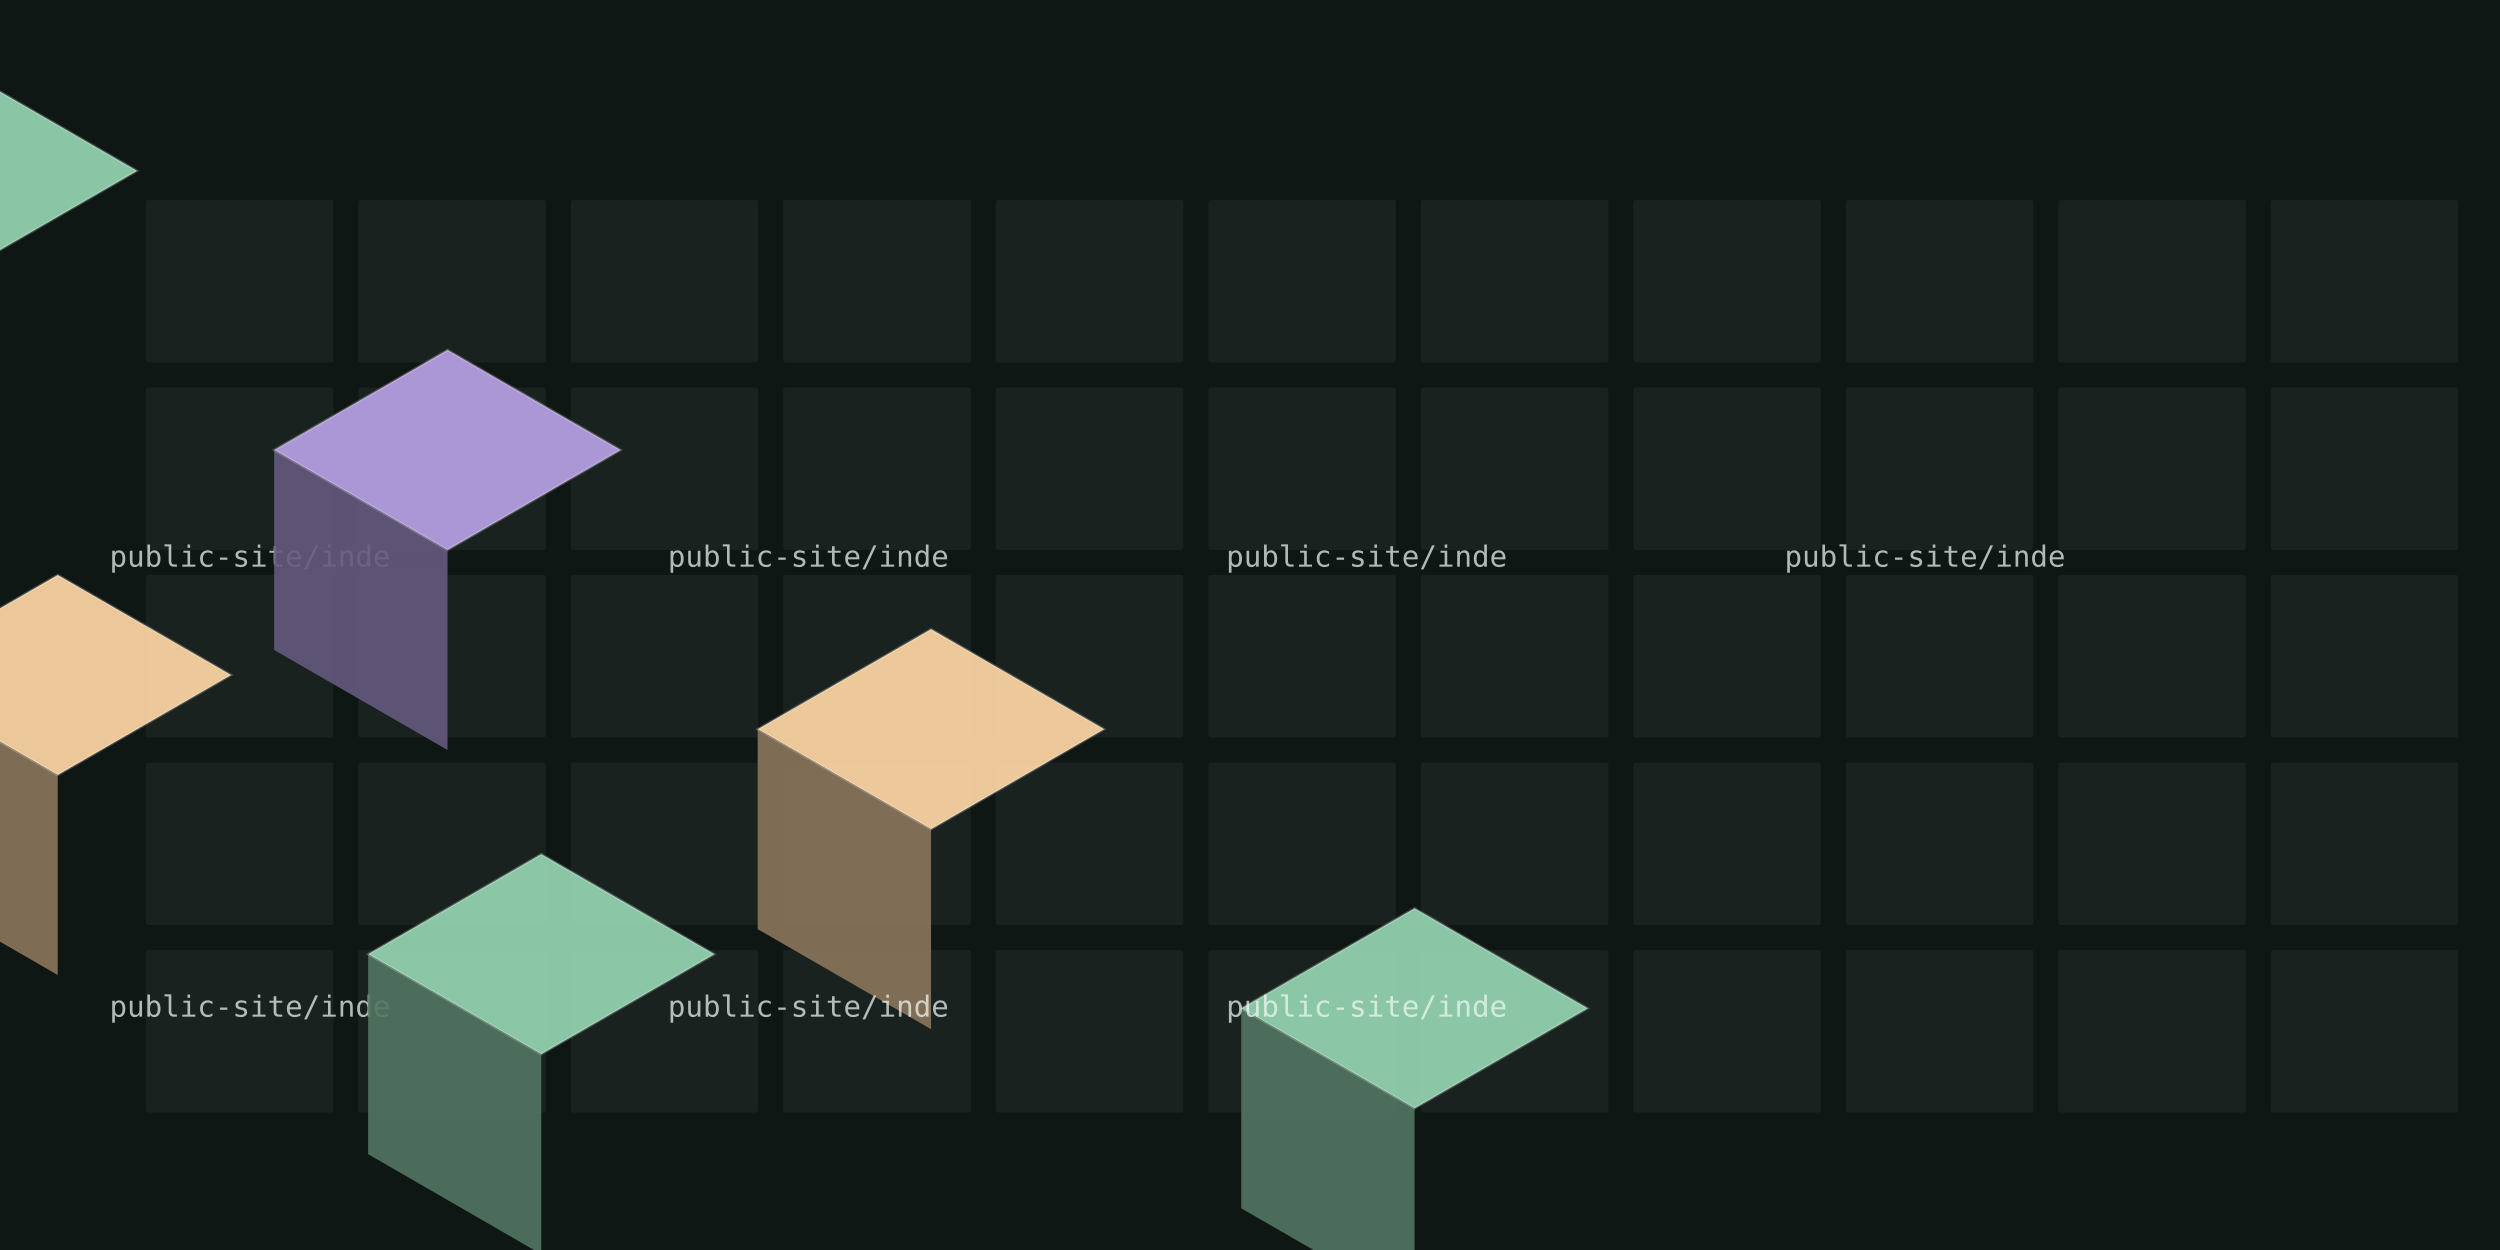
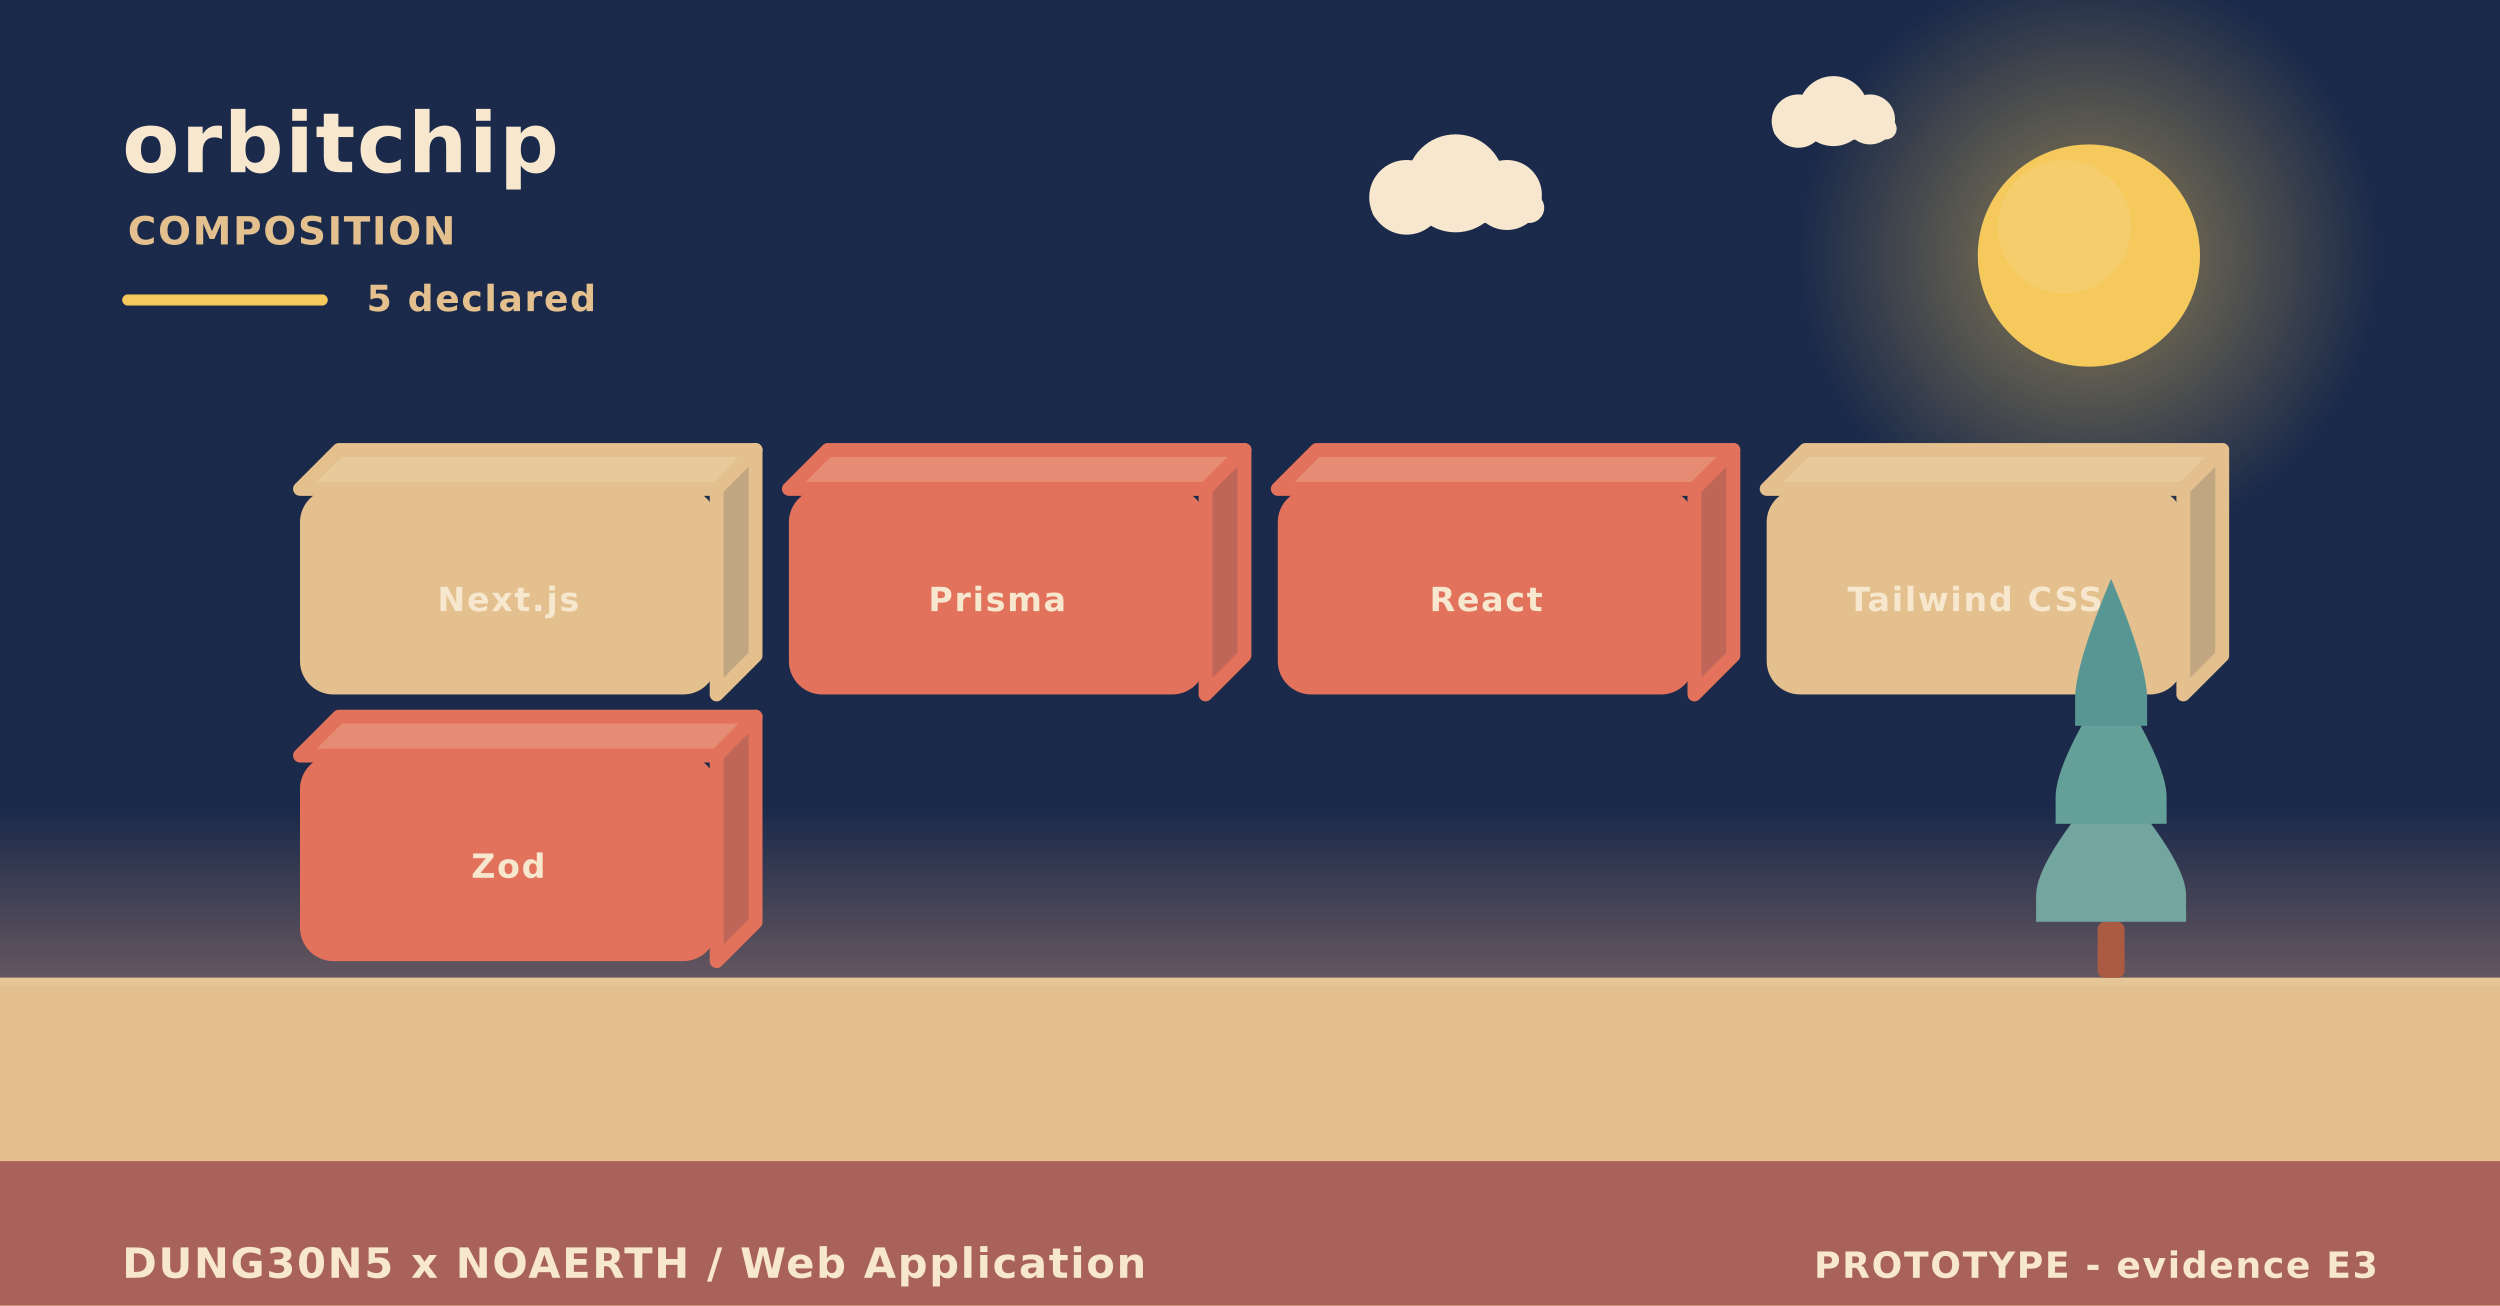
- <svg xmlns="http://www.w3.org/2000/svg" viewBox="0 0 1200 600" width="1200" height="600" role="img" aria-label="orbitchip component map">
-   <rect width="1200" height="600" fill="#0f1714" />
-   <defs>
-     <linearGradient id="gc" x1="0" y1="0" x2="1" y2="1">
-       <stop offset="0%" stop-color="#95d5b2" />
-       <stop offset="100%" stop-color="#b8a1e6" />
-     </linearGradient>
-   </defs>
-   <rect x="70.00" y="96.00" width="90.00" height="78.00" rx="1.20" fill="#f0f8f4" opacity="0.05" />
-   <rect x="172.00" y="96.00" width="90.00" height="78.00" rx="1.20" fill="#f0f8f4" opacity="0.05" />
-   <rect x="274.00" y="96.00" width="90.00" height="78.00" rx="1.20" fill="#f0f8f4" opacity="0.05" />
-   <rect x="376.00" y="96.00" width="90.00" height="78.00" rx="1.20" fill="#f0f8f4" opacity="0.05" />
-   <rect x="478.00" y="96.00" width="90.00" height="78.00" rx="1.20" fill="#f0f8f4" opacity="0.05" />
-   <rect x="580.00" y="96.00" width="90.00" height="78.00" rx="1.20" fill="#f0f8f4" opacity="0.05" />
-   <rect x="682.00" y="96.00" width="90.00" height="78.00" rx="1.20" fill="#f0f8f4" opacity="0.05" />
-   <rect x="784.00" y="96.00" width="90.00" height="78.00" rx="1.20" fill="#f0f8f4" opacity="0.05" />
-   <rect x="886.00" y="96.00" width="90.00" height="78.00" rx="1.20" fill="#f0f8f4" opacity="0.05" />
-   <rect x="988.00" y="96.00" width="90.00" height="78.00" rx="1.20" fill="#f0f8f4" opacity="0.05" />
-   <rect x="1090.00" y="96.00" width="90.00" height="78.00" rx="1.20" fill="#f0f8f4" opacity="0.05" />
-   <rect x="70.00" y="186.00" width="90.00" height="78.00" rx="1.20" fill="#f0f8f4" opacity="0.05" />
-   <rect x="172.00" y="186.00" width="90.00" height="78.00" rx="1.20" fill="#f0f8f4" opacity="0.05" />
-   <rect x="274.00" y="186.00" width="90.00" height="78.00" rx="1.20" fill="#f0f8f4" opacity="0.05" />
-   <rect x="376.00" y="186.00" width="90.00" height="78.00" rx="1.20" fill="#f0f8f4" opacity="0.05" />
-   <rect x="478.00" y="186.00" width="90.00" height="78.00" rx="1.20" fill="#f0f8f4" opacity="0.05" />
-   <rect x="580.00" y="186.00" width="90.00" height="78.00" rx="1.20" fill="#f0f8f4" opacity="0.05" />
-   <rect x="682.00" y="186.00" width="90.00" height="78.00" rx="1.20" fill="#f0f8f4" opacity="0.05" />
-   <rect x="784.00" y="186.00" width="90.00" height="78.00" rx="1.20" fill="#f0f8f4" opacity="0.05" />
-   <rect x="886.00" y="186.00" width="90.00" height="78.00" rx="1.20" fill="#f0f8f4" opacity="0.05" />
-   <rect x="988.00" y="186.00" width="90.00" height="78.00" rx="1.20" fill="#f0f8f4" opacity="0.05" />
-   <rect x="1090.00" y="186.00" width="90.00" height="78.00" rx="1.20" fill="#f0f8f4" opacity="0.05" />
-   <rect x="70.00" y="276.00" width="90.00" height="78.00" rx="1.20" fill="#f0f8f4" opacity="0.05" />
-   <rect x="172.00" y="276.00" width="90.00" height="78.00" rx="1.20" fill="#f0f8f4" opacity="0.05" />
-   <rect x="274.00" y="276.00" width="90.00" height="78.00" rx="1.20" fill="#f0f8f4" opacity="0.05" />
-   <rect x="376.00" y="276.00" width="90.00" height="78.00" rx="1.20" fill="#f0f8f4" opacity="0.05" />
-   <rect x="478.00" y="276.00" width="90.00" height="78.00" rx="1.20" fill="#f0f8f4" opacity="0.05" />
-   <rect x="580.00" y="276.00" width="90.00" height="78.00" rx="1.20" fill="#f0f8f4" opacity="0.05" />
-   <rect x="682.00" y="276.00" width="90.00" height="78.00" rx="1.20" fill="#f0f8f4" opacity="0.05" />
-   <rect x="784.00" y="276.00" width="90.00" height="78.00" rx="1.20" fill="#f0f8f4" opacity="0.05" />
-   <rect x="886.00" y="276.00" width="90.00" height="78.00" rx="1.20" fill="#f0f8f4" opacity="0.05" />
-   <rect x="988.00" y="276.00" width="90.00" height="78.00" rx="1.20" fill="#f0f8f4" opacity="0.05" />
-   <rect x="1090.00" y="276.00" width="90.00" height="78.00" rx="1.20" fill="#f0f8f4" opacity="0.05" />
-   <rect x="70.00" y="366.00" width="90.00" height="78.00" rx="1.20" fill="#f0f8f4" opacity="0.05" />
-   <rect x="172.00" y="366.00" width="90.00" height="78.00" rx="1.20" fill="#f0f8f4" opacity="0.05" />
-   <rect x="274.00" y="366.00" width="90.00" height="78.00" rx="1.20" fill="#f0f8f4" opacity="0.05" />
-   <rect x="376.00" y="366.00" width="90.00" height="78.00" rx="1.20" fill="#f0f8f4" opacity="0.05" />
-   <rect x="478.00" y="366.00" width="90.00" height="78.00" rx="1.20" fill="#f0f8f4" opacity="0.05" />
-   <rect x="580.00" y="366.00" width="90.00" height="78.00" rx="1.20" fill="#f0f8f4" opacity="0.05" />
-   <rect x="682.00" y="366.00" width="90.00" height="78.00" rx="1.20" fill="#f0f8f4" opacity="0.05" />
-   <rect x="784.00" y="366.00" width="90.00" height="78.00" rx="1.20" fill="#f0f8f4" opacity="0.05" />
-   <rect x="886.00" y="366.00" width="90.00" height="78.00" rx="1.20" fill="#f0f8f4" opacity="0.05" />
-   <rect x="988.00" y="366.00" width="90.00" height="78.00" rx="1.20" fill="#f0f8f4" opacity="0.05" />
-   <rect x="1090.00" y="366.00" width="90.00" height="78.00" rx="1.20" fill="#f0f8f4" opacity="0.05" />
-   <rect x="70.00" y="456.00" width="90.00" height="78.00" rx="1.20" fill="#f0f8f4" opacity="0.05" />
-   <rect x="172.00" y="456.00" width="90.00" height="78.00" rx="1.20" fill="#f0f8f4" opacity="0.05" />
-   <rect x="274.00" y="456.00" width="90.00" height="78.00" rx="1.20" fill="#f0f8f4" opacity="0.05" />
-   <rect x="376.00" y="456.00" width="90.00" height="78.00" rx="1.20" fill="#f0f8f4" opacity="0.05" />
-   <rect x="478.00" y="456.00" width="90.00" height="78.00" rx="1.20" fill="#f0f8f4" opacity="0.05" />
-   <rect x="580.00" y="456.00" width="90.00" height="78.00" rx="1.20" fill="#f0f8f4" opacity="0.05" />
-   <rect x="682.00" y="456.00" width="90.00" height="78.00" rx="1.20" fill="#f0f8f4" opacity="0.05" />
-   <rect x="784.00" y="456.00" width="90.00" height="78.00" rx="1.20" fill="#f0f8f4" opacity="0.05" />
-   <rect x="886.00" y="456.00" width="90.00" height="78.00" rx="1.20" fill="#f0f8f4" opacity="0.05" />
-   <rect x="988.00" y="456.00" width="90.00" height="78.00" rx="1.20" fill="#f0f8f4" opacity="0.05" />
-   <rect x="1090.00" y="456.00" width="90.00" height="78.00" rx="1.20" fill="#f0f8f4" opacity="0.05" />
-   <g transform="rotate(0 120 140)">
-     <polygon points="-17.3,34.0 65.8,82.0 -17.3,130.0 -100.5,82.0" fill="#95d5b2" opacity="0.92" />
-     <polygon points="-100.5,82.0 -17.3,130.0 -17.3,226.0 -100.5,178.0" fill="#527562" opacity="0.9" />
-     <polygon points="-17.3,34.0 65.8,82.0 -17.3,130.0 -100.5,82.0" fill="none" stroke="rgba(255,255,255,0.220)" stroke-width="1.2" />
-     <animateTransform attributeName="transform" type="rotate" values="-32.0 0.00 0.00 0.0 0.00 0.00" dur="5.7s" begin="0.0s" repeatCount="indefinite" />
+ <svg xmlns="http://www.w3.org/2000/svg" width="900" height="470" viewBox="0 0 900 470" role="img" aria-label="orbitchip - how it is composed">
+   <linearGradient id="skyc" x1="0" y1="0" x2="0" y2="1">
+     <stop offset="0" stop-color="#1b2a4a" />
+     <stop offset="0.62" stop-color="#1b2a4a" />
+     <stop offset="1" stop-color="#f3ad8a" />
+   </linearGradient>
+   <rect width="900" height="470" fill="url(#skyc)" />
+   <radialGradient id="sunc">
+     <stop offset="0.35" stop-color="#f5c95c" stop-opacity="0.34" />
+     <stop offset="1" stop-color="#f5c95c" stop-opacity="0" />
+   </radialGradient>
+   <circle cx="752" cy="92" r="104" fill="url(#sunc)" />
+   <circle cx="752" cy="92" r="40" fill="#f5c95c" />
+   <circle cx="743.2" cy="81.6" r="24" fill="#f5d27e" opacity="0.5" />
+   <g>
+     <circle cx="524" cy="66" r="17.64" fill="#f6e7ce" />
+     <circle cx="506.36" cy="71.04" r="13.44" fill="#f6e7ce" />
+     <circle cx="542.48" cy="70.2" r="12.6" fill="#f6e7ce" />
+     <rect x="493.76" y="69.36" width="62.16" height="10.92" rx="5.46" fill="#f6e7ce" />
+     <animateTransform attributeName="transform" type="translate" values="0 0;24 0;0 0" dur="36s" begin="0s" repeatCount="indefinite" />
  </g>
-   <text x="120" y="272" font-family="ui-monospace,Menlo,monospace" font-size="14" fill="rgba(240,248,244,0.720)" text-anchor="middle">public-site/inde</text>
-   <g transform="rotate(0 388 140)">
-     <polygon points="214.8,168.0 297.9,216.0 214.8,264.0 131.6,216.0" fill="#b8a1e6" opacity="0.92" />
-     <polygon points="131.6,216.0 214.8,264.0 214.8,360.0 131.6,312.0" fill="#65597e" opacity="0.9" />
-     <polygon points="214.8,168.0 297.9,216.0 214.8,264.0 131.6,216.0" fill="none" stroke="rgba(255,255,255,0.220)" stroke-width="1.2" />
-     <animateTransform attributeName="transform" type="rotate" values="-32.0 0.00 0.00 0.0 0.00 0.00" dur="5.7s" begin="0.4s" repeatCount="indefinite" />
+   <g>
+     <circle cx="660" cy="40" r="12.6" fill="#f6e7ce" />
+     <circle cx="647.4" cy="43.6" r="9.6" fill="#f6e7ce" />
+     <circle cx="673.2" cy="43" r="9" fill="#f6e7ce" />
+     <rect x="638.4" y="42.4" width="44.4" height="7.8" rx="3.9" fill="#f6e7ce" />
+     <animateTransform attributeName="transform" type="translate" values="0 0;-18 0;0 0" dur="46s" begin="3s" repeatCount="indefinite" />
  </g>
-   <text x="388" y="272" font-family="ui-monospace,Menlo,monospace" font-size="14" fill="rgba(240,248,244,0.720)" text-anchor="middle">public-site/inde</text>
-   <g transform="rotate(0 656 140)">
-     <polygon points="446.9,302.0 530.0,350.0 446.9,398.0 363.7,350.0" fill="#ffd6a5" opacity="0.92" />
-     <polygon points="363.7,350.0 446.9,398.0 446.9,494.0 363.7,446.0" fill="#8c765b" opacity="0.9" />
-     <polygon points="446.9,302.0 530.0,350.0 446.9,398.0 363.7,350.0" fill="none" stroke="rgba(255,255,255,0.220)" stroke-width="1.2" />
-     <animateTransform attributeName="transform" type="rotate" values="-32.0 0.00 0.00 0.0 0.00 0.00" dur="5.7s" begin="0.8s" repeatCount="indefinite" />
+   <rect x="0" y="352" width="900" height="118" fill="#e3c08d" />
+   <rect x="0" y="352" width="900" height="3" fill="#e6c596" />
+   <text x="44" y="62" font-family="Verdana,DejaVu Sans,sans-serif" font-size="30" font-weight="700" letter-spacing="0.6" fill="#f6e7ce" text-anchor="start">orbitchip</text>
+   <text x="46" y="88" font-family="Verdana,DejaVu Sans,sans-serif" font-size="14" font-weight="700" letter-spacing="0.6" fill="#e3c08d" text-anchor="start">COMPOSITION</text>
+   <rect x="44" y="106" width="74" height="4" rx="2" fill="#f5c95c" />
+   <text x="132" y="112" font-family="Verdana,DejaVu Sans,sans-serif" font-size="13" font-weight="700" letter-spacing="0.6" fill="#e3c08d" text-anchor="start">5 declared</text>
+   <g>
+     <path d="M108,176 L258,176 L272,162 L122,162 Z" fill="#e7c99b" stroke="#e3c08d" stroke-width="5" stroke-linejoin="round" />
+     <path d="M258,176 L272,162 L272,236 L258,250 Z" fill="#c1a682" stroke="#e3c08d" stroke-width="5" stroke-linejoin="round" />
+     <rect x="108" y="176" width="150" height="74" rx="12" fill="#e3c08d" />
+     <animateTransform attributeName="transform" type="translate" values="0 10;0 0" dur="0.75s" begin="0s" fill="freeze" />
  </g>
-   <text x="656" y="272" font-family="ui-monospace,Menlo,monospace" font-size="14" fill="rgba(240,248,244,0.720)" text-anchor="middle">public-site/inde</text>
-   <g transform="rotate(0 924 140)">
-     <polygon points="679.0,436.0 762.1,484.0 679.0,532.0 595.8,484.0" fill="#95d5b2" opacity="0.92" />
-     <polygon points="595.8,484.0 679.0,532.0 679.0,628.0 595.8,580.0" fill="#527562" opacity="0.9" />
-     <polygon points="679.0,436.0 762.1,484.0 679.0,532.0 595.8,484.0" fill="none" stroke="rgba(255,255,255,0.220)" stroke-width="1.2" />
-     <animateTransform attributeName="transform" type="rotate" values="-32.0 0.00 0.00 0.0 0.00 0.00" dur="5.7s" begin="1.2s" repeatCount="indefinite" />
+   <text x="183" y="220" font-family="Verdana,DejaVu Sans,sans-serif" font-size="12" font-weight="700" letter-spacing="0.6" fill="#f6e7ce" text-anchor="middle">Next.js</text>
+   <g>
+     <path d="M284,176 L434,176 L448,162 L298,162 Z" fill="#e68c74" stroke="#e2725b" stroke-width="5" stroke-linejoin="round" />
+     <path d="M434,176 L448,162 L448,236 L434,250 Z" fill="#c06658" stroke="#e2725b" stroke-width="5" stroke-linejoin="round" />
+     <rect x="284" y="176" width="150" height="74" rx="12" fill="#e2725b" />
+     <animateTransform attributeName="transform" type="translate" values="0 10;0 0" dur="0.75s" begin="0.16s" fill="freeze" />
  </g>
-   <text x="924" y="272" font-family="ui-monospace,Menlo,monospace" font-size="14" fill="rgba(240,248,244,0.720)" text-anchor="middle">public-site/inde</text>
-   <g transform="rotate(0 120 356)">
-     <polygon points="-204.4,142.0 -121.2,190.0 -204.4,238.0 -287.5,190.0" fill="#b8a1e6" opacity="0.92" />
-     <polygon points="-287.5,190.0 -204.4,238.0 -204.4,334.0 -287.5,286.0" fill="#65597e" opacity="0.9" />
-     <polygon points="-204.4,142.0 -121.2,190.0 -204.4,238.0 -287.5,190.0" fill="none" stroke="rgba(255,255,255,0.220)" stroke-width="1.2" />
-     <animateTransform attributeName="transform" type="rotate" values="-32.0 0.00 0.00 0.0 0.00 0.00" dur="5.7s" begin="1.6s" repeatCount="indefinite" />
+   <text x="359" y="220" font-family="Verdana,DejaVu Sans,sans-serif" font-size="12" font-weight="700" letter-spacing="0.6" fill="#f6e7ce" text-anchor="middle">Prisma</text>
+   <g>
+     <path d="M460,176 L610,176 L624,162 L474,162 Z" fill="#e68c74" stroke="#e2725b" stroke-width="5" stroke-linejoin="round" />
+     <path d="M610,176 L624,162 L624,236 L610,250 Z" fill="#c06658" stroke="#e2725b" stroke-width="5" stroke-linejoin="round" />
+     <rect x="460" y="176" width="150" height="74" rx="12" fill="#e2725b" />
+     <animateTransform attributeName="transform" type="translate" values="0 10;0 0" dur="0.75s" begin="0.32s" fill="freeze" />
  </g>
-   <text x="120" y="488" font-family="ui-monospace,Menlo,monospace" font-size="14" fill="rgba(240,248,244,0.720)" text-anchor="middle">public-site/inde</text>
-   <g transform="rotate(0 388 356)">
-     <polygon points="27.7,276.0 110.9,324.0 27.7,372.0 -55.4,324.0" fill="#ffd6a5" opacity="0.92" />
-     <polygon points="-55.4,324.0 27.7,372.0 27.7,468.0 -55.4,420.0" fill="#8c765b" opacity="0.9" />
-     <polygon points="27.7,276.0 110.9,324.0 27.7,372.0 -55.4,324.0" fill="none" stroke="rgba(255,255,255,0.220)" stroke-width="1.2" />
-     <animateTransform attributeName="transform" type="rotate" values="-32.0 0.00 0.00 0.0 0.00 0.00" dur="5.7s" begin="2.0s" repeatCount="indefinite" />
+   <text x="535" y="220" font-family="Verdana,DejaVu Sans,sans-serif" font-size="12" font-weight="700" letter-spacing="0.6" fill="#f6e7ce" text-anchor="middle">React</text>
+   <g>
+     <path d="M636,176 L786,176 L800,162 L650,162 Z" fill="#e7c99b" stroke="#e3c08d" stroke-width="5" stroke-linejoin="round" />
+     <path d="M786,176 L800,162 L800,236 L786,250 Z" fill="#c1a682" stroke="#e3c08d" stroke-width="5" stroke-linejoin="round" />
+     <rect x="636" y="176" width="150" height="74" rx="12" fill="#e3c08d" />
+     <animateTransform attributeName="transform" type="translate" values="0 10;0 0" dur="0.75s" begin="0.48s" fill="freeze" />
  </g>
-   <text x="388" y="488" font-family="ui-monospace,Menlo,monospace" font-size="14" fill="rgba(240,248,244,0.720)" text-anchor="middle">public-site/inde</text>
-   <g transform="rotate(0 656 356)">
-     <polygon points="259.8,410.0 342.9,458.0 259.8,506.0 176.7,458.0" fill="#95d5b2" opacity="0.92" />
-     <polygon points="176.7,458.0 259.8,506.0 259.8,602.0 176.7,554.0" fill="#527562" opacity="0.9" />
-     <polygon points="259.8,410.0 342.9,458.0 259.8,506.0 176.7,458.0" fill="none" stroke="rgba(255,255,255,0.220)" stroke-width="1.2" />
-     <animateTransform attributeName="transform" type="rotate" values="-32.0 0.00 0.00 0.0 0.00 0.00" dur="5.7s" begin="2.4s" repeatCount="indefinite" />
+   <text x="711" y="220" font-family="Verdana,DejaVu Sans,sans-serif" font-size="12" font-weight="700" letter-spacing="0.6" fill="#f6e7ce" text-anchor="middle">Tailwind CSS</text>
+   <g>
+     <path d="M108,272 L258,272 L272,258 L122,258 Z" fill="#e68c74" stroke="#e2725b" stroke-width="5" stroke-linejoin="round" />
+     <path d="M258,272 L272,258 L272,332 L258,346 Z" fill="#c06658" stroke="#e2725b" stroke-width="5" stroke-linejoin="round" />
+     <rect x="108" y="272" width="150" height="74" rx="12" fill="#e2725b" />
+     <animateTransform attributeName="transform" type="translate" values="0 10;0 0" dur="0.75s" begin="0.64s" fill="freeze" />
  </g>
-   <text x="656" y="488" font-family="ui-monospace,Menlo,monospace" font-size="14" fill="rgba(240,248,244,0.720)" text-anchor="middle">public-site/inde</text>
+   <text x="183" y="316" font-family="Verdana,DejaVu Sans,sans-serif" font-size="12" font-weight="700" letter-spacing="0.6" fill="#f6e7ce" text-anchor="middle">Zod</text>
+   <rect x="755.14" y="331.84" width="9.72" height="20.16" rx="2.7" fill="#ac5b43" />
+   <path d="M760,278.92 Q733,309.61 733,322.31 Q733,331.84 733,331.84 L787,331.84 Q787,331.84 787,322.31 Q787,309.61 760,278.92 Z" fill="#74a6a0" />
+   <path d="M760,243.64 Q740.02,274.33 740.02,287.03 Q740.02,296.56 740.02,296.56 L779.98,296.56 Q779.98,296.56 779.98,287.03 Q779.98,274.33 760,243.64 Z" fill="#649f9a" />
+   <path d="M760,208.36 Q747.04,239.05 747.04,251.75 Q747.04,261.28 747.04,261.28 L772.96,261.28 Q772.96,261.28 772.96,251.75 Q772.96,239.05 760,208.36 Z" fill="#589694" />
+   <rect x="0" y="418" width="900" height="52" rx="0" fill="#a65c56" opacity="0.94" />
+   <text x="44" y="460" font-family="Verdana,DejaVu Sans,sans-serif" font-size="15" font-weight="700" letter-spacing="0.6" fill="#f6e7ce" text-anchor="start">DUNG30N5 x NOAERTH  /  Web Application</text>
+   <text x="856" y="460" font-family="Verdana,DejaVu Sans,sans-serif" font-size="13" font-weight="700" letter-spacing="0.6" fill="#f6e7ce" text-anchor="end">PROTOTYPE  -  evidence E3</text>
</svg>
